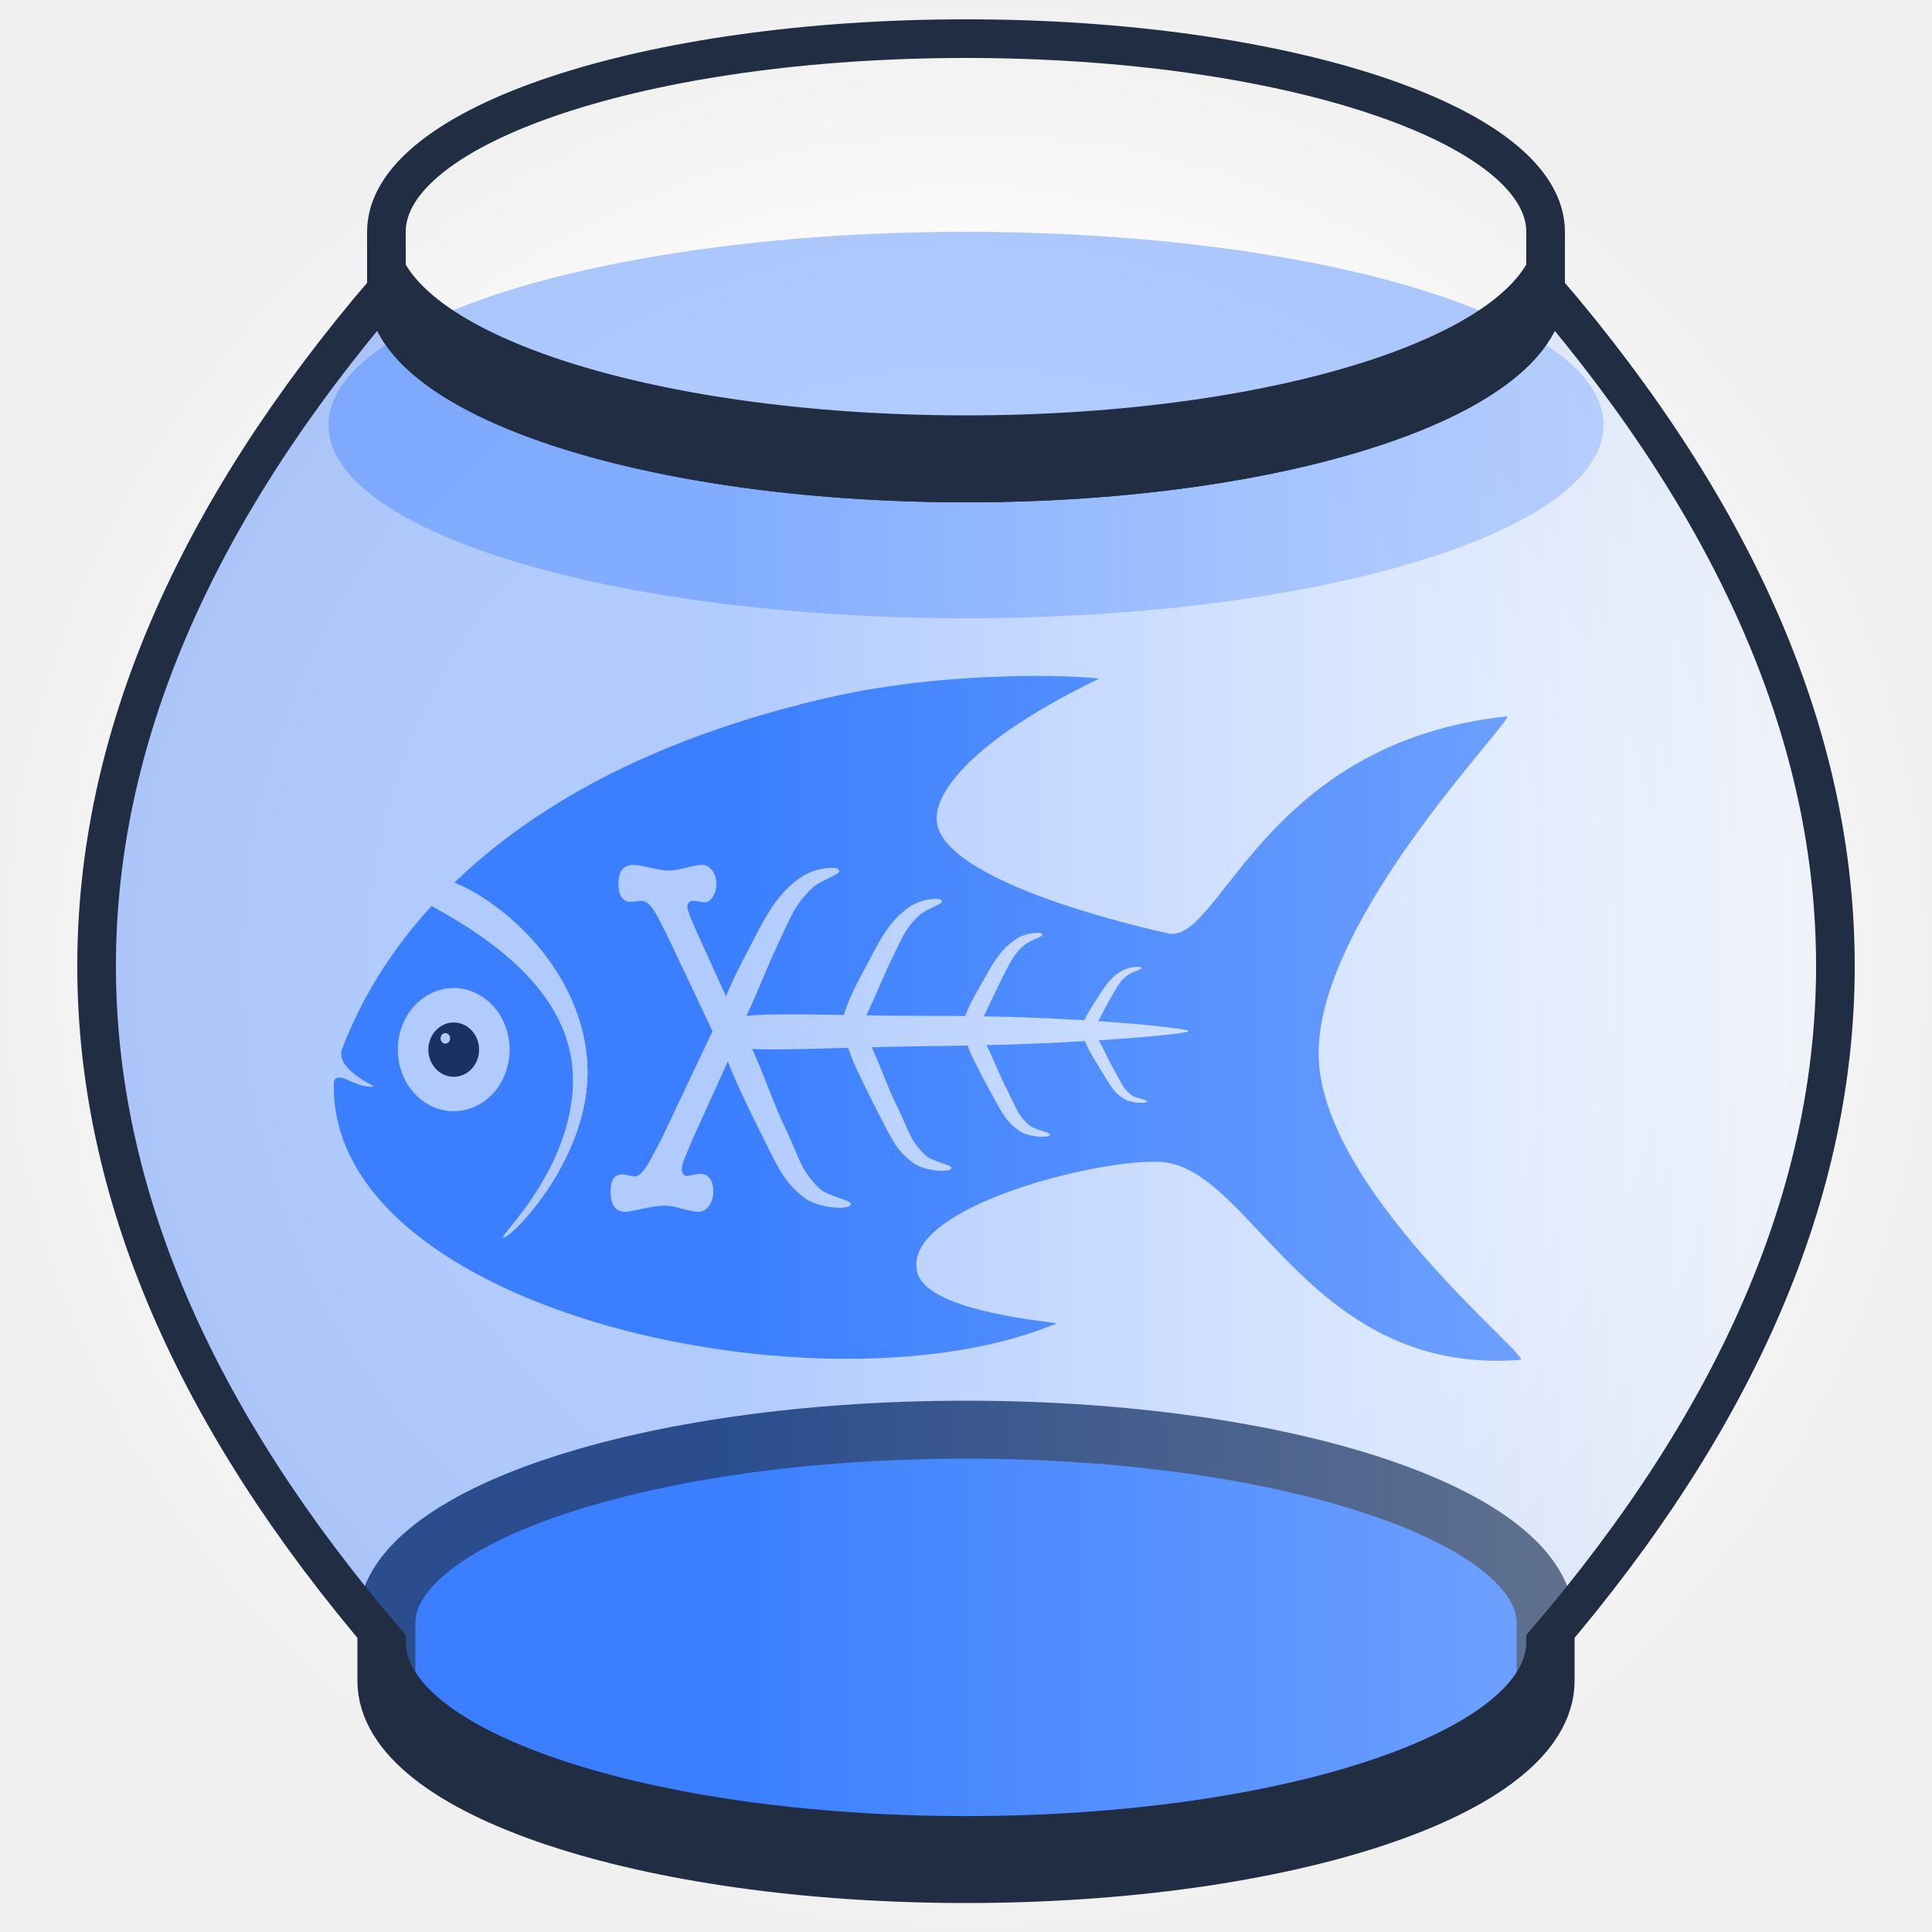
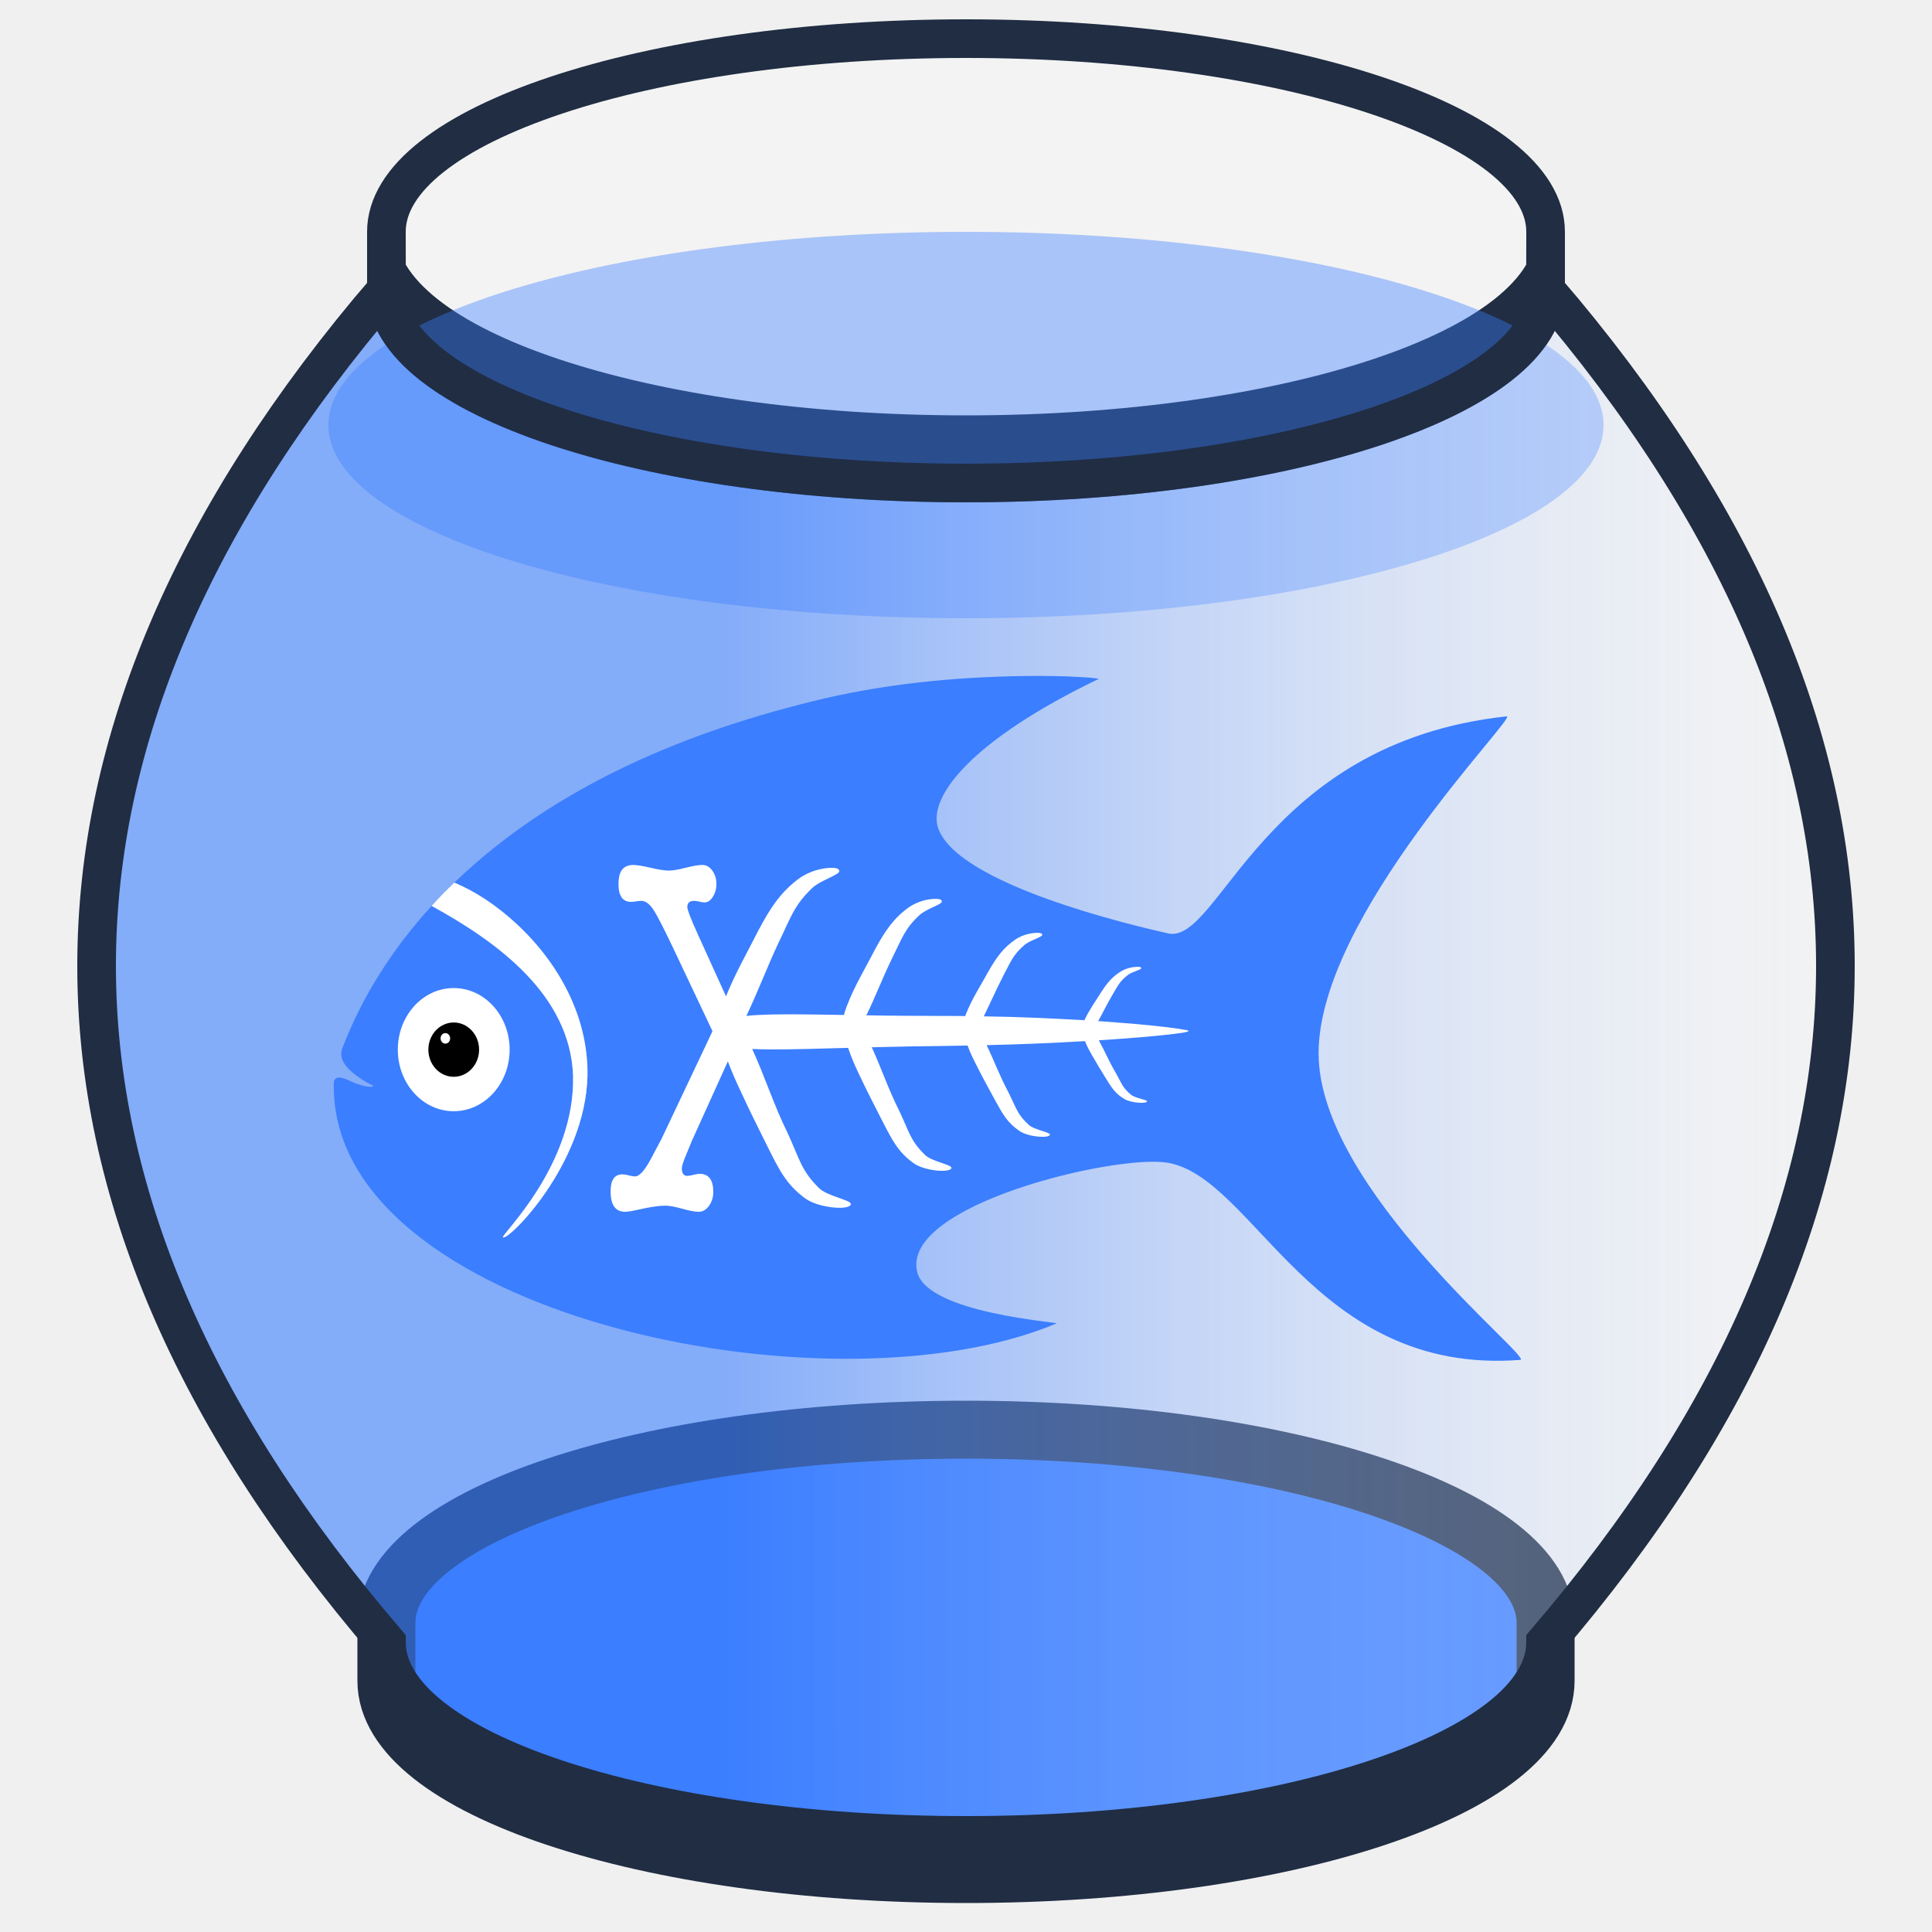
<svg xmlns="http://www.w3.org/2000/svg" xmlns:xlink="http://www.w3.org/1999/xlink" width="100%" height="100%" viewBox="0 0 100 100">
  <g alignment-baseline="baseline">
    <defs>
      <g id="Kanava" transform="scale(0.2)">
        <svg version="1.1" x="0" y="0" width="160" height="120" viewBox="0, 0, 2732, 2048">
          <g id="Layer_8_Copy">
            <g>
              <path d="M1608.412,212.295 C1624.546,212.378 1628.417,212.345 1644.297,212.63 C1666.985,213.037 1689.679,213.792 1712.324,215.272 C1720.17,215.785 1728.026,216.361 1735.838,217.274 C1738.195,217.549 1740.436,217.835 1742.74,218.308 C1743.289,218.42 1744.674,218.78 1744.219,219.107 C1468.167,351.853 1365.357,478.235 1389.937,548.848 C1433.269,673.337 1819.805,763.644 1897.782,781.19 C2011.923,806.873 2105.558,360.023 2645.877,301.651 C2673.447,298.673 2230.299,740.999 2230.408,1046.225 C2230.516,1346.604 2706.915,1721.213 2676.051,1723.569 C2219.284,1758.439 2089.095,1319.415 1896.048,1287.811 C1781.124,1268.996 1304.527,1381.546 1343.862,1530.461 C1367.723,1620.79 1658.049,1640.187 1651.498,1642.946 C1148.183,1854.902 43.377,1622.228 54.596,1111.67 C54.869,1099.26 65.57,1094.929 88.127,1106.287 C112.465,1118.543 141.524,1123.283 141.524,1118.093 C141.524,1117.079 125.225,1111.445 101.095,1092.819 C69.137,1068.151 68.311,1048.41 73.197,1035.581 C117.68,918.828 186.441,812.405 270.766,720.516 C414.184,798.498 576.238,916.116 583.149,1094.856 C588.633,1292.884 423.639,1447.246 428.324,1452.586 C437.448,1462.984 610.412,1293.808 615.06,1095.754 C617.965,956.79 541.392,828.78 437.118,741.594 C402.205,712.402 363.194,686.203 320.818,669.079 C544.558,453.698 841.012,332.107 1139.426,261.885 C1293.065,226.546 1450.982,212.855 1608.412,212.295 z" fill="#3B7EFF" fill-opacity="1" />
              <path d="M320.818,669.078 C370.561,689.926 415.688,721.301 455.409,757.567 C550.635,844.51 616.867,964.652 615.06,1095.754 C610.411,1293.807 437.448,1462.983 428.324,1452.586 C423.639,1447.246 588.633,1292.883 583.149,1094.856 C576.442,915.816 413.886,798.98 270.766,720.516 C286.673,702.63 303.58,685.672 320.818,669.078 z" fill="#FFFFFF" />
              <path d="M319.509,1174.106 C387.738,1174.106 443.049,1113.189 443.049,1038.046 C443.049,962.902 387.738,901.986 319.509,901.986 C251.28,901.986 195.969,962.902 195.969,1038.046 C195.969,1113.189 251.28,1174.106 319.509,1174.106 z" fill="#FFFFFF" />
              <path d="M319.509,1098.034 C350.463,1098.034 375.556,1071.176 375.556,1038.046 C375.556,1004.915 350.463,978.058 319.509,978.058 C288.555,978.058 263.462,1004.915 263.462,1038.046 C263.462,1071.176 288.555,1098.034 319.509,1098.034 z" fill="#000000" />
              <path d="M301.014,1024.807 C306.859,1024.807 311.597,1019.588 311.597,1013.151 C311.597,1006.714 306.859,1001.495 301.014,1001.495 C295.169,1001.495 290.431,1006.714 290.431,1013.151 C290.431,1019.588 295.169,1024.807 301.014,1024.807 z" fill="#FFFFFF" />
              <path d="M714.813,629.945 L714.813,629.945 L714.812,629.945 L714.812,629.946 Q727.85,629.946 754.359,636.182 Q780.868,642.417 794.774,642.417 Q807.811,642.417 832.148,636.182 Q856.484,629.946 868.652,629.946 Q881.689,629.946 890.815,642.417 Q899.941,654.888 899.941,671.894 Q899.941,687.767 892.119,700.238 Q884.297,712.709 873.867,712.709 C868.735,712.478 863.661,711.483 858.63,710.264 C851.98,709.301 854.731,709.502 850.4,709.308 Q835.624,709.308 835.624,722.913 Q835.624,731.983 858.222,781.867 L921.115,920.312 C940.794,870.984 967.286,824.805 991.194,777.486 C1019.543,723.303 1043.335,688.093 1085.074,658.044 C1106.81,643.803 1131.205,636.502 1155.733,636.293 C1159.834,636.599 1171.097,636.277 1171.396,643.911 C1170.482,652.45 1129.432,663.945 1111.242,681.336 C1071.533,719.299 1065.109,744.232 1037.449,801.318 C1012.237,854.77 991.574,910.239 966.099,963.571 C975.326,962.321 984.655,961.945 993.946,961.42 C1014.54,960.336 1035.174,960.086 1055.792,960.035 C1097.495,959.932 1139.199,960.759 1180.895,961.434 L1181.71,961.447 C1183.265,954.825 1185.637,948.431 1188.005,942.067 C1204.543,897.985 1228.8,858.833 1249.67,817.809 C1273.018,774.462 1292.613,746.294 1326.989,722.255 C1344.89,710.863 1364.981,705.021 1385.182,704.855 C1388.56,705.099 1397.835,704.842 1398.081,710.949 C1397.329,717.78 1363.521,726.976 1348.54,740.889 C1315.836,771.259 1310.545,791.206 1287.766,836.874 C1267.566,878.029 1251.436,921.059 1231.205,962.196 C1286.019,963.27 1340.84,963.364 1395.66,963.563 C1440.087,963.708 1422.123,963.495 1449.554,963.905 C1451.283,959.332 1450.502,961.337 1451.873,957.881 C1465.104,924.819 1484.509,895.456 1501.205,864.687 C1519.884,832.177 1535.559,811.051 1563.06,793.022 C1577.381,784.477 1593.454,780.097 1609.614,779.971 C1612.317,780.155 1619.737,779.962 1619.934,784.542 C1619.332,789.665 1592.286,796.563 1580.301,806.997 C1554.138,829.775 1549.905,844.735 1531.682,878.986 C1517.314,907.162 1504.579,936.125 1490.658,964.519 C1564.834,965.39 1638.948,968.919 1713.003,973.055 C1723.046,951.333 1737.072,931.802 1749.704,911.566 C1763.713,889.893 1775.469,875.808 1796.095,863.789 C1806.835,858.093 1818.89,855.172 1831.01,855.089 C1833.037,855.211 1838.603,855.082 1838.75,858.135 C1838.299,861.551 1818.014,866.149 1809.025,873.106 C1789.403,888.291 1786.229,898.264 1772.561,921.098 C1762.29,938.759 1753.421,957.182 1743.459,975.011 C1797.91,978.934 1852.421,982.925 1906.578,989.963 C1916.102,991.201 1925.659,992.466 1935.086,994.327 C1936.624,994.631 1942.23,995.125 1943.34,996.873 C1940.969,999.941 1917.809,1002.362 1914.176,1002.834 C1899.444,1004.744 1884.663,1006.278 1869.877,1007.703 C1828.26,1011.713 1786.548,1014.767 1744.823,1017.396 C1757.933,1040.973 1768.203,1065.999 1782.148,1089.128 C1795.682,1112.912 1796.981,1122.4 1816.565,1138.117 C1825.537,1145.317 1850.918,1148.545 1851.341,1152.118 C1852.04,1158.012 1816.601,1156.33 1801.194,1147.071 C1780.573,1134.68 1772.982,1121.895 1759.095,1099.329 C1749.581,1083.851 1740.028,1068.382 1731.066,1052.566 C1724.776,1041.807 1718.804,1030.872 1714.256,1019.256 C1641.901,1023.461 1569.471,1026.521 1497.01,1028.102 C1513.342,1062.196 1526.587,1097.672 1544.465,1131.031 C1562.51,1166.707 1564.241,1180.939 1590.354,1204.514 C1602.316,1215.314 1636.157,1220.156 1636.722,1225.515 C1637.653,1234.357 1590.402,1231.834 1569.858,1217.945 C1542.364,1199.358 1532.243,1180.181 1513.728,1146.333 C1501.042,1123.115 1488.304,1099.912 1476.354,1076.187 C1468.551,1060.776 1460.604,1045.367 1454.915,1029.021 C1421.628,1029.747 1441.596,1029.361 1395.007,1030.031 C1304.87,1031.195 1355.486,1030.36 1243.164,1032.839 C1264.396,1079.097 1280.562,1127.556 1303.745,1172.933 C1326.301,1220.502 1328.465,1239.478 1361.106,1270.912 C1376.059,1285.312 1418.36,1291.767 1419.066,1298.913 C1420.23,1310.701 1361.167,1307.338 1335.487,1288.82 C1301.119,1264.037 1288.468,1238.467 1265.323,1193.336 C1249.466,1162.379 1233.544,1131.442 1218.607,1099.808 C1208.204,1078.404 1198.283,1056.766 1190.895,1034.123 L1157.935,1035.012 C1124.158,1035.944 1090.379,1036.928 1056.592,1037.377 C1031.632,1037.709 1006.629,1037.859 981.688,1036.655 L978.938,1036.505 C1006.879,1097.312 1027.08,1161.397 1056.852,1221.392 C1084.239,1280.853 1086.867,1304.573 1126.5,1343.865 C1144.656,1361.865 1196.018,1369.934 1196.875,1378.866 C1198.289,1393.602 1126.573,1389.398 1095.393,1366.25 C1053.663,1335.271 1038.302,1303.308 1010.2,1246.895 C990.946,1208.199 971.613,1169.527 953.477,1129.986 C943.283,1108.298 933.531,1086.42 925.201,1063.945 L846.054,1238.765 L833.886,1268.243 Q823.456,1293.186 823.456,1299.988 Q823.456,1316.994 835.624,1316.994 C841.613,1316.651 847.501,1315.194 853.36,1313.734 C860.913,1312.463 857.832,1312.73 862.568,1312.459 Q892.988,1312.459 892.988,1352.14 Q892.988,1370.28 883.427,1383.318 Q873.867,1396.356 860.83,1396.356 Q848.661,1396.356 824.325,1389.553 Q799.989,1382.751 786.952,1382.751 Q766.092,1382.751 726.111,1391.821 Q706.121,1396.356 698.299,1396.356 Q666.14,1396.356 666.14,1351.006 Q666.14,1313.593 692.215,1313.593 C698.408,1313.944 704.503,1315.423 710.576,1316.852 C718.355,1318.121 715.193,1317.854 720.027,1318.128 Q734.803,1318.128 755.663,1278.446 L779.13,1234.23 L891.25,997.278 L808.68,822.682 Q773.915,748.989 760.877,729.148 Q747.84,709.308 733.934,709.308 C728.932,709.484 723.96,710.224 718.995,710.937 C712.678,711.571 715.235,711.438 711.336,711.575 Q683.523,711.575 683.523,671.894 C683.82,649.23 689.688,631.093 714.812,629.945 L714.812,629.945 L714.813,629.945 z" fill="#FFFFFF" />
            </g>
          </g>
        </svg>
      </g>
      <linearGradient id="barrelful" x1="20%" x2="100%" y1="0%" y2="0%">
-         <stop offset="20%" stop-color="#3b7eff" />
-         <stop offset="100%" stop-color="#ebf2ff" />
+         <stop offset="20%" stop-color="#3b7eff" stop-opacity="0.6" />
+         <stop offset="100%" stop-color="white" stop-opacity="0.2" />
      </linearGradient>
      <radialGradient id="splash">
        <stop offset="60%" stop-color="white" />
        <stop offset="100%" stop-color="white" stop-opacity="0" />
      </radialGradient>
    </defs>
-     <rect fill="url(#splash)" width="100%" height="100%" />
    <g transform="translate(50 15)">
+       <path id="lid" stroke-width="2" fill="white" fill-opacity="0.2" stroke="#202d43" d="M 30 0 a 30 10 0 0 1 -60 0              v -3        a 30 10 0 0 1 60 0 z" />
+       <path id="rim" stroke-width="1" fill="#202d43" stroke="#202d43" d="M 30 0 a 30 10 0 0 1 -60 0              v -3        a 30 10 0 0 0 60 0 z" />
      <ellipse id="soup" cy="7" rx="33" ry="10" fill="#3b7eff" fill-opacity="0.4" />
      <path id="bottom" stroke-width="3" stroke="#202d43" fill="#3b7eff" fill-opacity="1" stroke-linecap="round" d="M 30 72 a 30 10 0 0 1 -60 0              v -3    a 30 10 0 0 1 60 0 z" />
+       <path fill="url(#barrelful)" fill-opacity="1" stroke-width="2" stroke="#202d43" d="M -30 0 q -30 35 0 70              a 30 10 0 1 0 60 0 q 30 -35 0 -70              a 30 10 0 0 1 -60 0 z" />
      <g transform="translate(0 20)">
        <use x="-17" y="-2.5" transform="scale(2)" xlink:href="#Kanava" />
      </g>
-       <path fill="url(#barrelful)" fill-opacity="0.4" stroke-width="2" stroke="#202d43" d="M -30 0 q -30 35 0 70              a 30 10 0 1 0 60 0 q 30 -35 0 -70              a 30 10 0 0 1 -60 0 z" />
-       <path id="lid" stroke-width="2" fill="none" stroke="#202d43" d="M 30 0 a 30 10 0 0 1 -60 0              v -3        a 30 10 0 0 1 60 0 z" />
-       <path id="rim" stroke-width="1" fill="#202d43" stroke="#202d43" d="M 30 0 a 30 10 0 0 1 -60 0              v -3        a 30 10 0 0 0 60 0 z" />
    </g>
  </g>
</svg>
